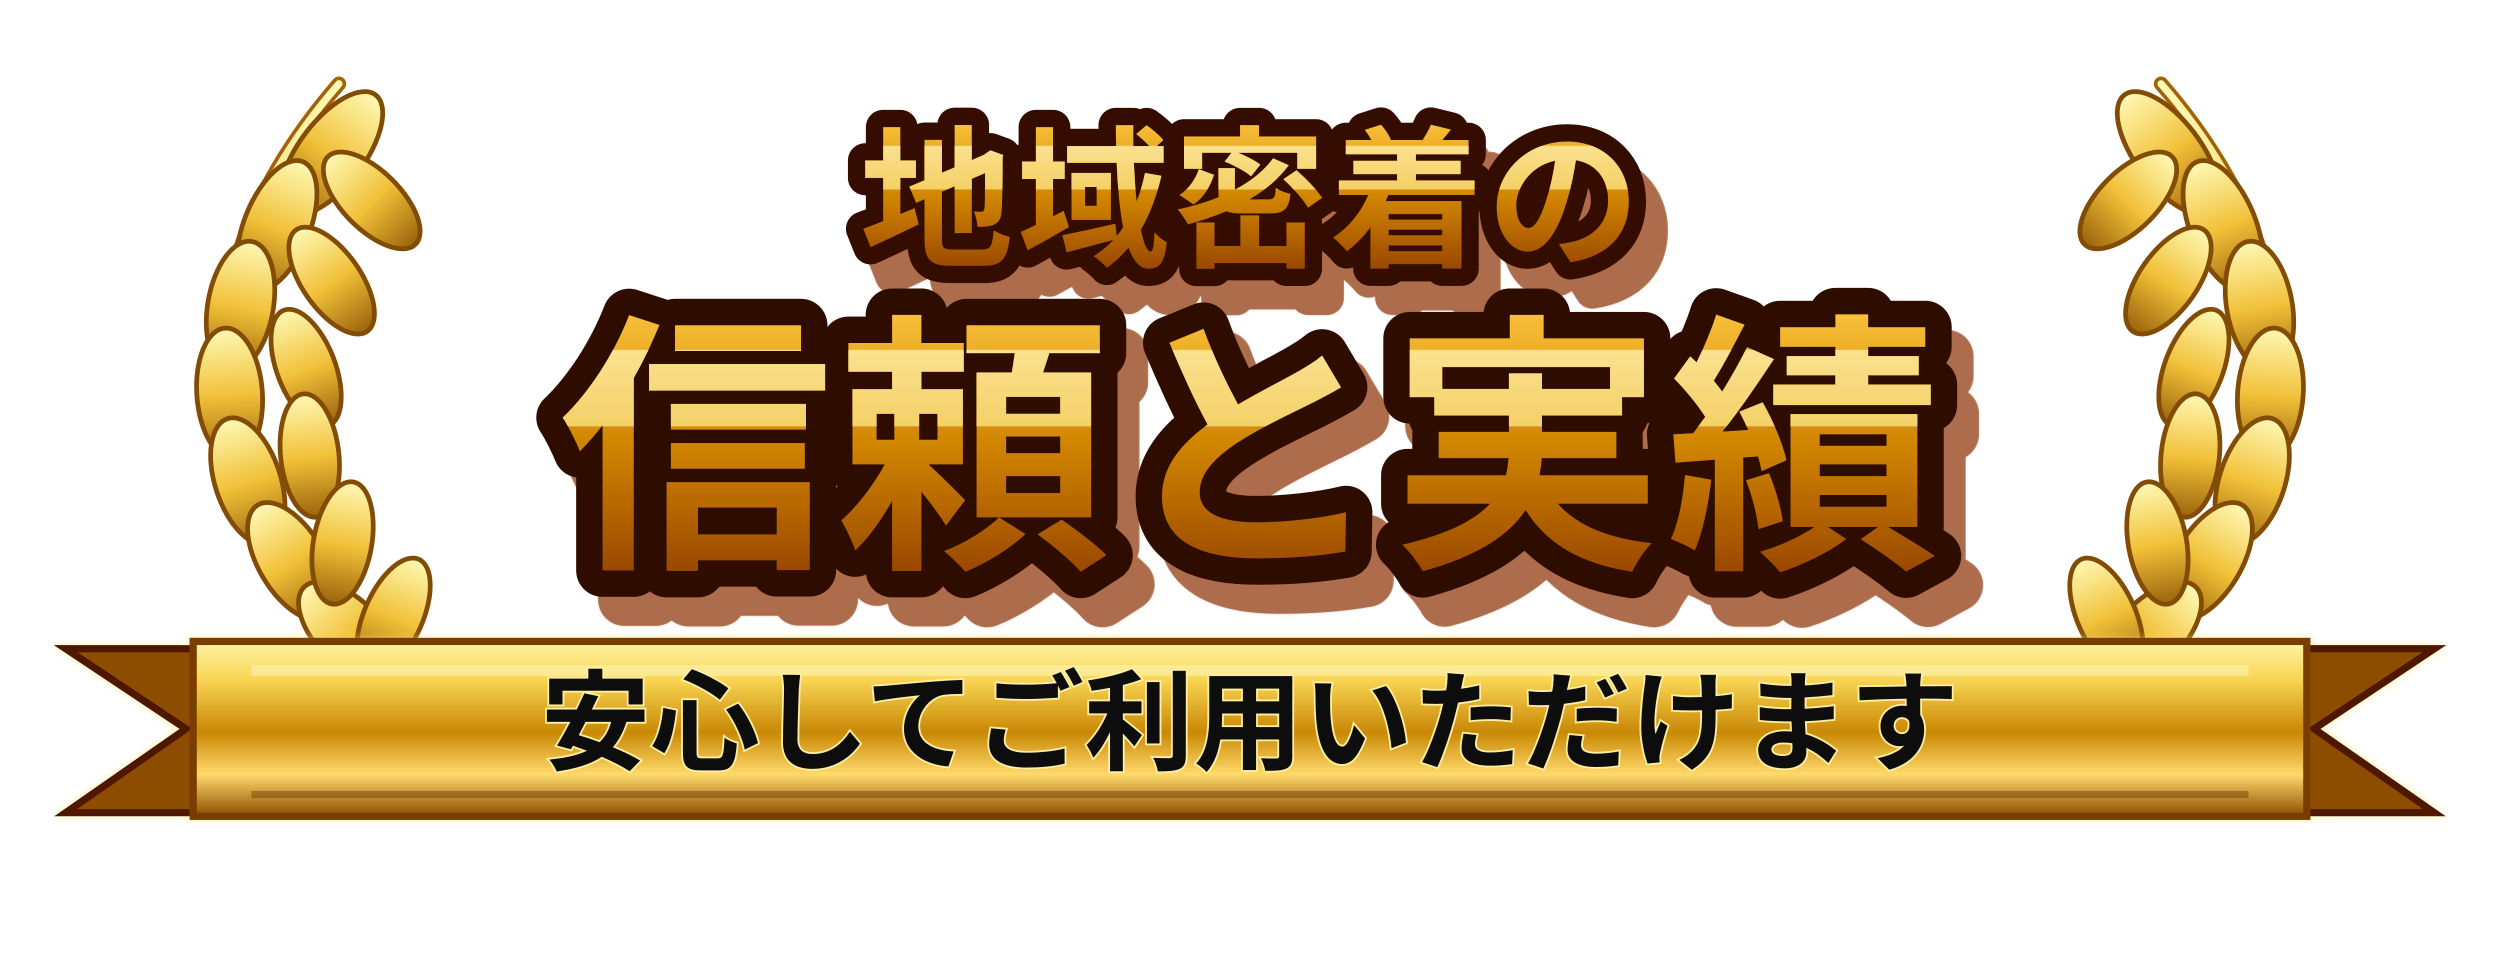
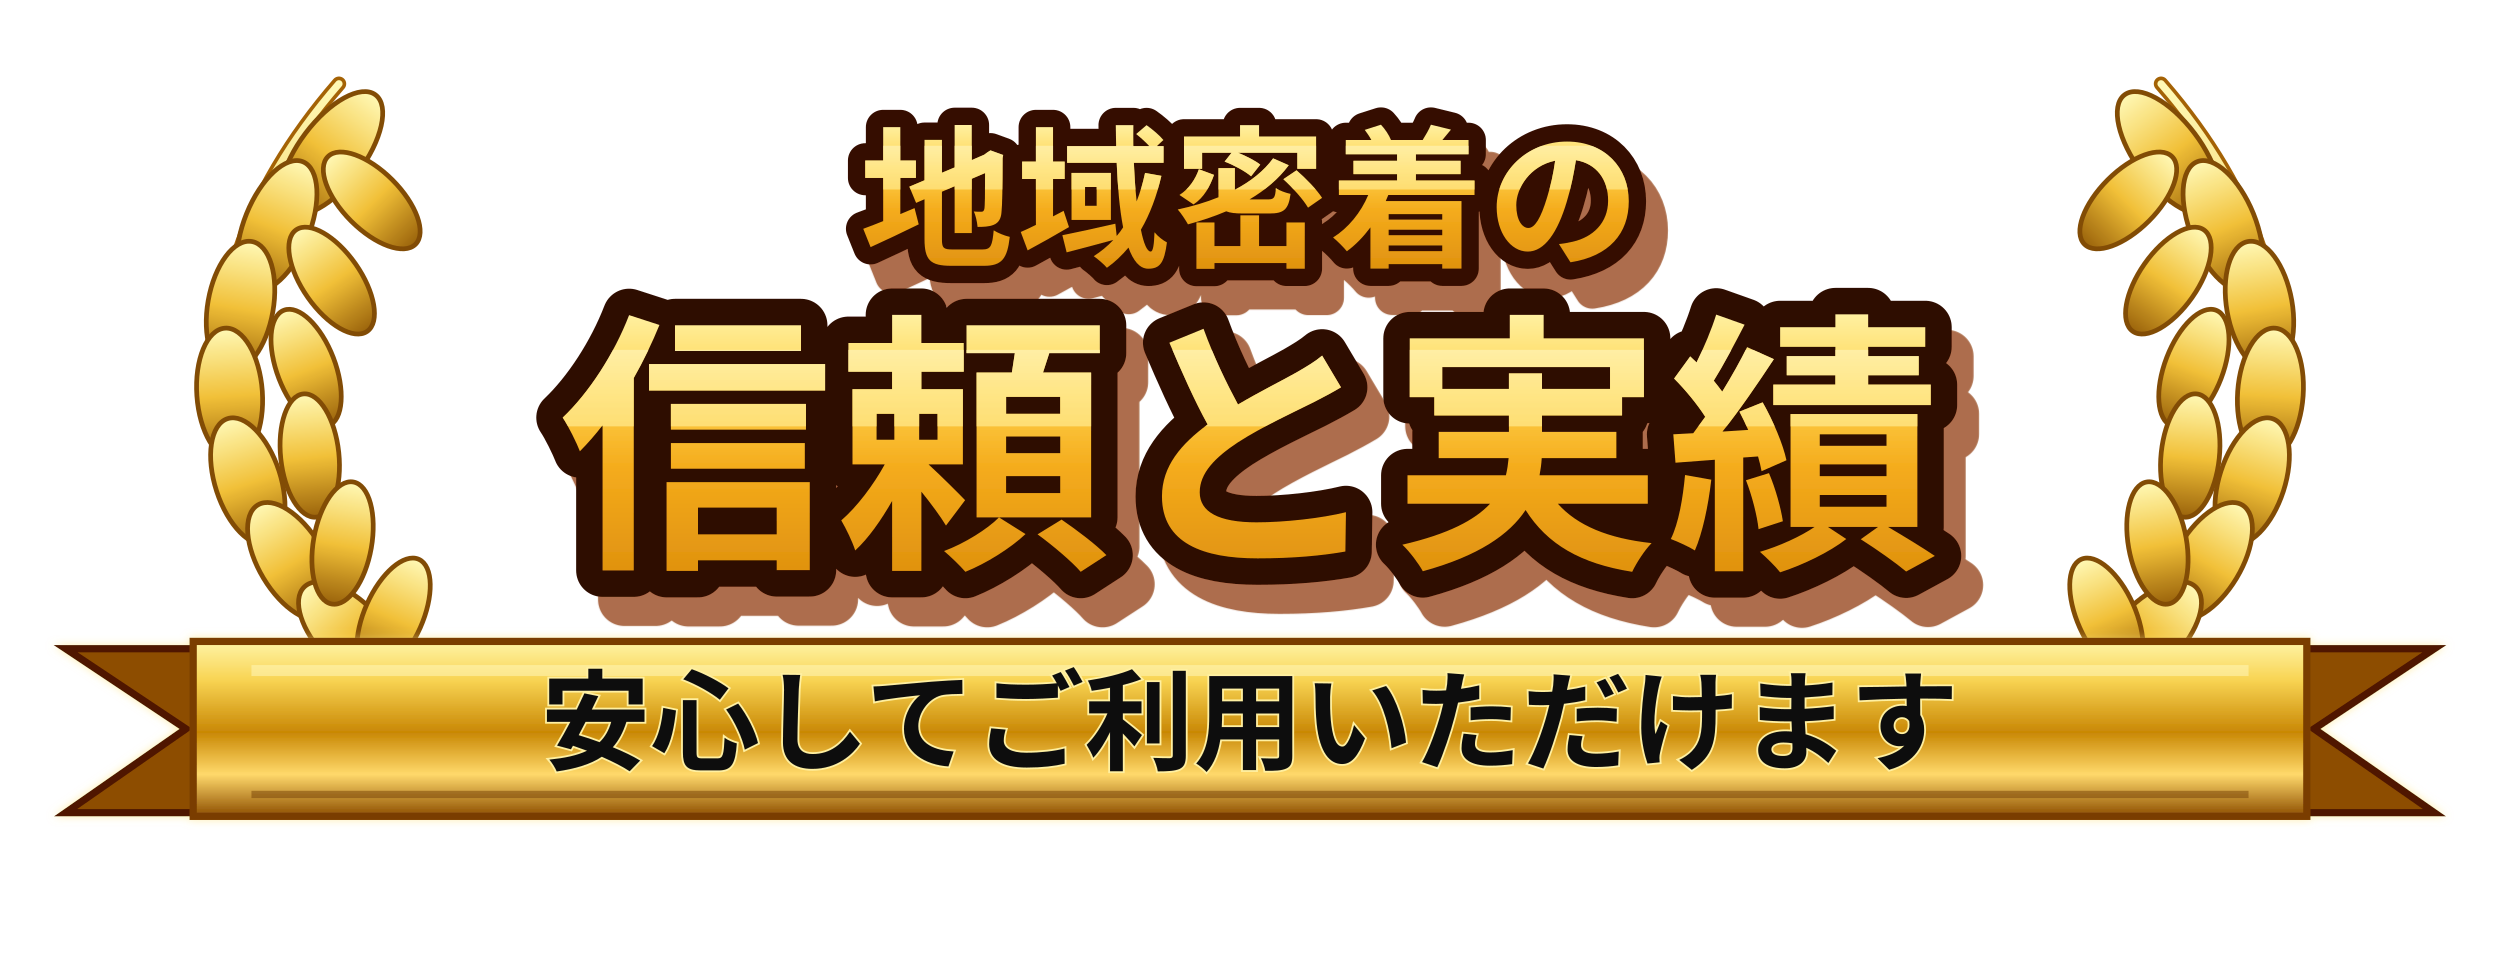
<svg xmlns="http://www.w3.org/2000/svg" viewBox="0 0 686 262" width="1372" height="524" text-rendering="geometricPrecision" shape-rendering="geometricPrecision">
  <defs>
    <linearGradient id="goldClear" x1="0" y1="0" x2="0" y2="1">
-       <stop offset="0" stop-color="#f8bf38" />
-       <stop offset=".52" stop-color="#cf8300" />
-       <stop offset="1" stop-color="#9a4800" />
+       <stop offset="0" stop-color="#fff0a0" />
+       <stop offset=".30" stop-color="#ffd24a" />
+       <stop offset=".60" stop-color="#f4ab1c" />
+       <stop offset="1" stop-color="#e0920f" />
    </linearGradient>
    <linearGradient id="goldSheen" x1="0" y1="0" x2="0" y2="1">
      <stop offset="0" stop-color="#fff8c8" />
      <stop offset=".62" stop-color="#ffe16d" />
      <stop offset="1" stop-color="#d99510" />
    </linearGradient>
    <linearGradient id="goldRibbon" x1="0" y1="0" x2="0" y2="1">
      <stop offset="0" stop-color="#fff3a5" />
      <stop offset=".22" stop-color="#f8d453" />
      <stop offset=".52" stop-color="#c98805" />
      <stop offset=".76" stop-color="#ffd96b" />
      <stop offset="1" stop-color="#8d4e00" />
    </linearGradient>
    <linearGradient id="leafGold" x1="0" y1="0" x2="0" y2="1">
      <stop offset="0" stop-color="#fff9b4" />
      <stop offset=".52" stop-color="#f1bf34" />
      <stop offset="1" stop-color="#986006" />
    </linearGradient>
    <filter id="deepShadow" x="-8%" y="-10%" width="120%" height="132%">
      <feOffset dx="6" dy="8" result="offset" />
      <feColorMatrix in="offset" type="matrix" values="0 0 0 0 .25 0 0 0 0 .03 0 0 0 0 .00 0 0 0 .7 0" />
      <feMerge>
        <feMergeNode />
        <feMergeNode in="SourceGraphic" />
      </feMerge>
    </filter>
    <filter id="softGlow" x="-10%" y="-10%" width="120%" height="125%">
      <feGaussianBlur stdDeviation="1.1" result="blur" />
      <feColorMatrix in="blur" type="matrix" values="0 0 0 0 1 0 0 0 0 .75 0 0 0 0 .16 0 0 0 .55 0" />
      <feMerge>
        <feMergeNode />
        <feMergeNode in="SourceGraphic" />
      </feMerge>
    </filter>
    <clipPath id="topSheen">
      <rect x="0" y="40" width="686" height="12" />
      <rect x="0" y="96" width="686" height="21" />
    </clipPath>
    <path id="leftStem" d="M112 191 C55 150 40 84 93 23" fill="none" />
    <path id="rightStem" d="M574 191 C631 150 646 84 593 23" fill="none" />
  </defs>
  <g opacity=".98">
    <use href="#leftStem" stroke="#a25f00" stroke-width="4" stroke-linecap="round" />
    <use href="#leftStem" stroke="url(#leafGold)" stroke-width="2" stroke-linecap="round" />
    <use href="#rightStem" stroke="#a25f00" stroke-width="4" stroke-linecap="round" />
    <use href="#rightStem" stroke="url(#leafGold)" stroke-width="2" stroke-linecap="round" />
    <g fill="url(#leafGold)" stroke="#7f4800" stroke-width="1.3">
      <ellipse cx="91" cy="42" rx="9" ry="20" transform="rotate(37 91 42)" />
      <ellipse cx="76" cy="62" rx="9" ry="19" transform="rotate(22 76 62)" />
      <ellipse cx="66" cy="84" rx="9" ry="18" transform="rotate(10 66 84)" />
      <ellipse cx="63" cy="108" rx="9" ry="18" transform="rotate(-4 63 108)" />
      <ellipse cx="68" cy="132" rx="9" ry="18" transform="rotate(-18 68 132)" />
      <ellipse cx="80" cy="154" rx="9" ry="18" transform="rotate(-31 80 154)" />
      <ellipse cx="96" cy="174" rx="9" ry="18" transform="rotate(-44 96 174)" />
      <ellipse cx="102" cy="55" rx="8" ry="17" transform="rotate(-45 102 55)" />
      <ellipse cx="91" cy="77" rx="8" ry="17" transform="rotate(-35 91 77)" />
      <ellipse cx="84" cy="101" rx="8" ry="17" transform="rotate(-21 84 101)" />
      <ellipse cx="85" cy="125" rx="8" ry="17" transform="rotate(-6 85 125)" />
      <ellipse cx="94" cy="149" rx="8" ry="17" transform="rotate(10 94 149)" />
      <ellipse cx="108" cy="169" rx="8" ry="17" transform="rotate(24 108 169)" />
      <ellipse cx="595" cy="42" rx="9" ry="20" transform="rotate(-37 595 42)" />
      <ellipse cx="610" cy="62" rx="9" ry="19" transform="rotate(-22 610 62)" />
      <ellipse cx="620" cy="84" rx="9" ry="18" transform="rotate(-10 620 84)" />
      <ellipse cx="623" cy="108" rx="9" ry="18" transform="rotate(4 623 108)" />
      <ellipse cx="618" cy="132" rx="9" ry="18" transform="rotate(18 618 132)" />
      <ellipse cx="606" cy="154" rx="9" ry="18" transform="rotate(31 606 154)" />
      <ellipse cx="590" cy="174" rx="9" ry="18" transform="rotate(44 590 174)" />
      <ellipse cx="584" cy="55" rx="8" ry="17" transform="rotate(45 584 55)" />
      <ellipse cx="595" cy="77" rx="8" ry="17" transform="rotate(35 595 77)" />
      <ellipse cx="602" cy="101" rx="8" ry="17" transform="rotate(21 602 101)" />
      <ellipse cx="601" cy="125" rx="8" ry="17" transform="rotate(6 601 125)" />
      <ellipse cx="592" cy="149" rx="8" ry="17" transform="rotate(-10 592 149)" />
      <ellipse cx="578" cy="169" rx="8" ry="17" transform="rotate(-24 578 169)" />
    </g>
  </g>
  <g font-family="'Hiragino Kaku Gothic StdN','Hiragino Sans','Noto Sans JP','Yu Gothic','Meiryo',sans-serif" font-weight="900" text-anchor="middle" filter="url(#deepShadow)">
    <text x="343" y="70" font-size="42" letter-spacing="1" fill="#5f2500" stroke="#351000" stroke-width="9.5" stroke-linejoin="round">地域密着の</text>
    <text x="343" y="70" font-size="42" letter-spacing="1" fill="url(#goldClear)">地域密着の</text>
    <text x="343" y="70" font-size="42" letter-spacing="1" fill="url(#goldSheen)" clip-path="url(#topSheen)" opacity=".74">地域密着の</text>
    <text x="343" y="150" font-size="75" letter-spacing="1" fill="#5a2100" stroke="#2f0d00" stroke-width="14.5" stroke-linejoin="round">信頼と実績</text>
    <text x="343" y="150" font-size="75" letter-spacing="1" fill="url(#goldClear)">信頼と実績</text>
    <text x="343" y="150" font-size="75" letter-spacing="1" fill="url(#goldSheen)" clip-path="url(#topSheen)" opacity=".74">信頼と実績</text>
  </g>
  <g filter="url(#softGlow)">
    <path d="M18 178H668l-33 22 33 23H18l33-23z" fill="#8d4e00" stroke="#4f1600" stroke-width="2" />
    <path d="M53 176H633v48H53z" fill="url(#goldRibbon)" stroke="#7a3e00" stroke-width="2" />
    <path d="M69 184H617" stroke="#fff6b8" stroke-width="3" opacity=".55" />
    <path d="M69 218H617" stroke="#6d3700" stroke-width="2" opacity=".45" />
    <text x="343" y="209" font-family="'Hiragino Kaku Gothic StdN','Hiragino Sans','Noto Sans JP','Yu Gothic','Meiryo',sans-serif" font-weight="900" text-anchor="middle" font-size="30" fill="#101010" stroke="#fff0a1" stroke-width="1" paint-order="stroke fill">安心してご利用いただけます</text>
  </g>
</svg>
